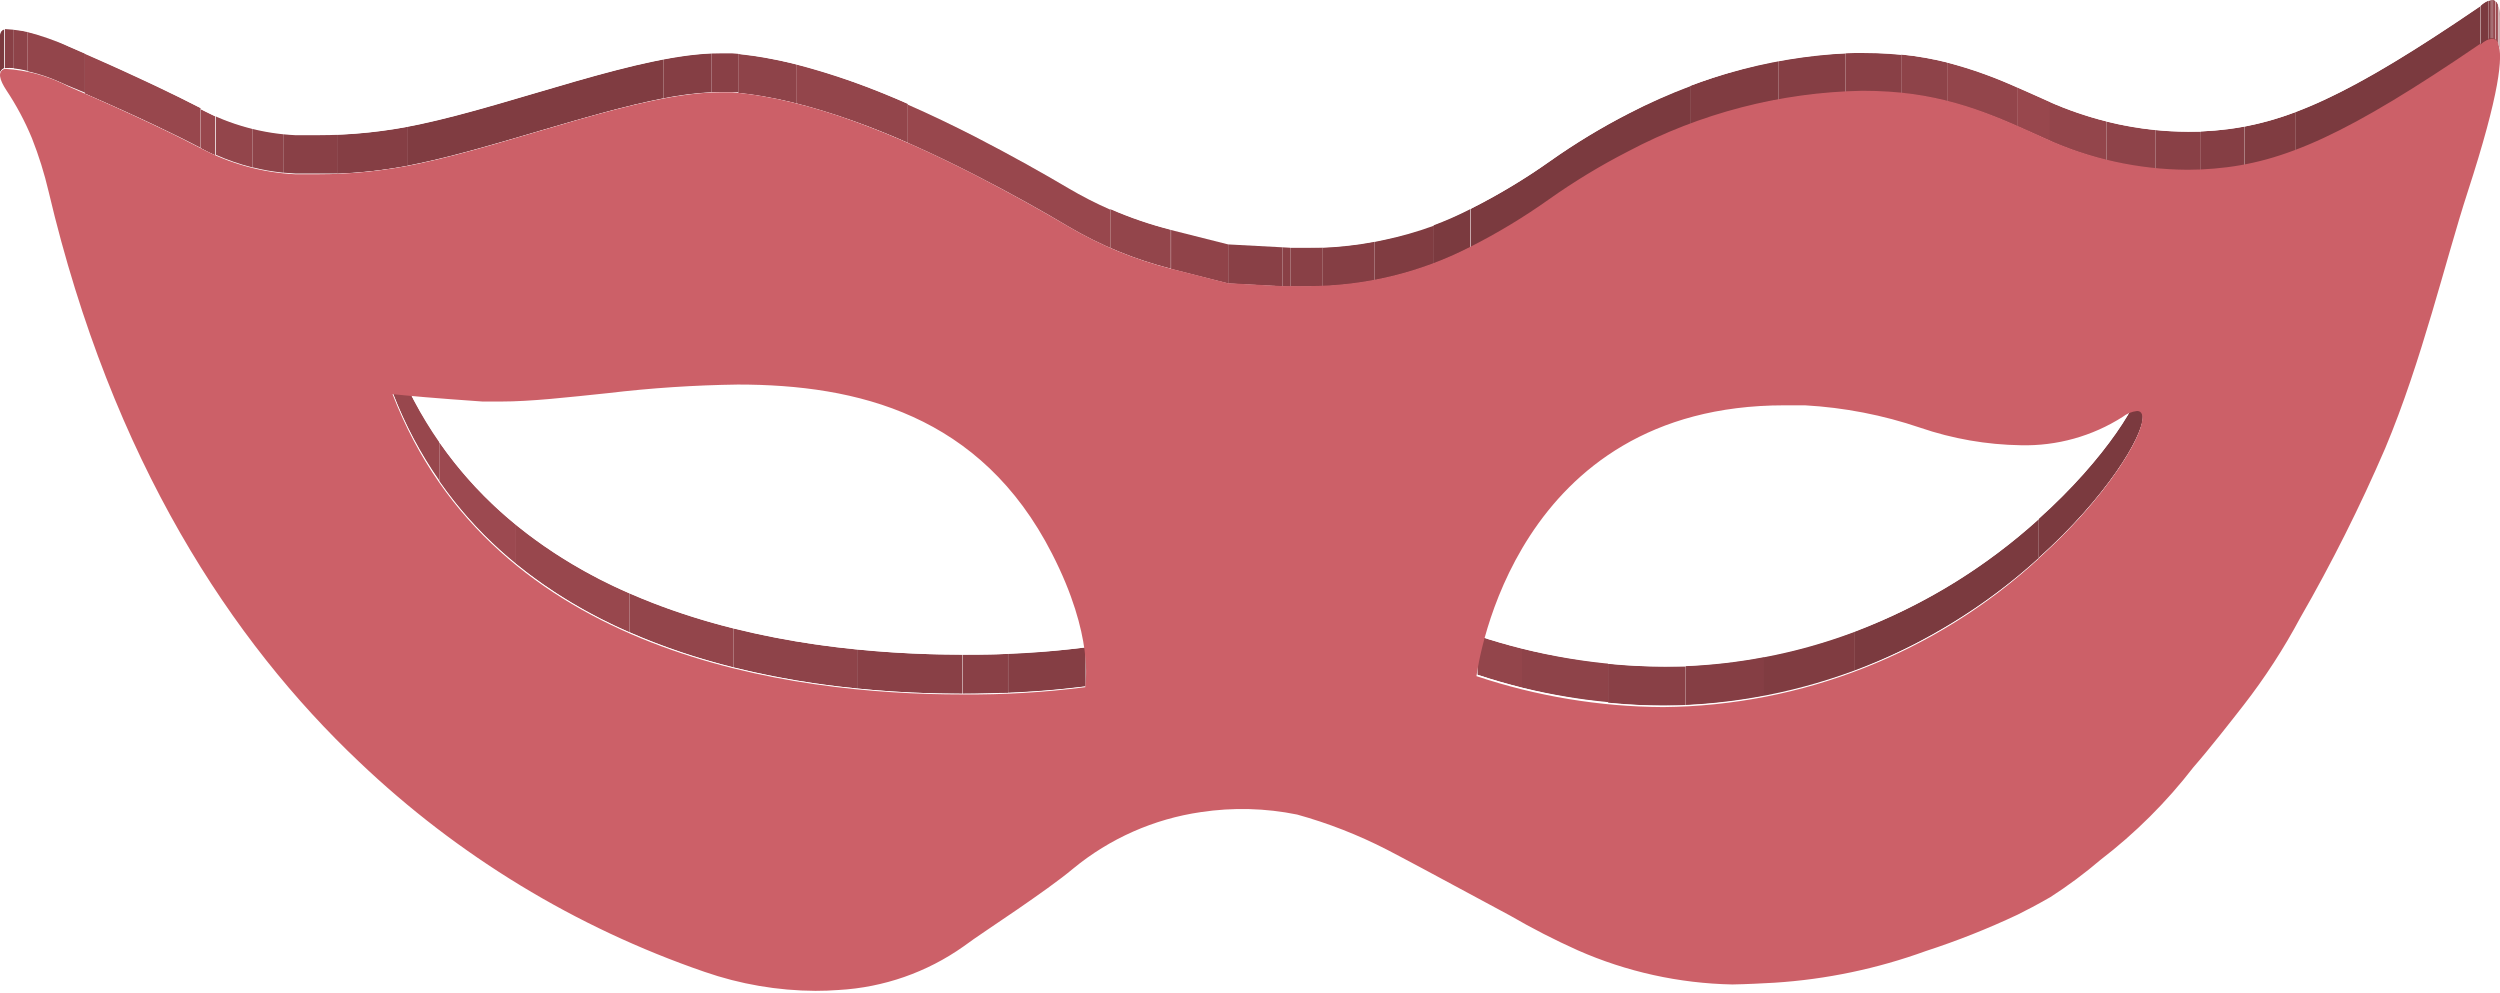
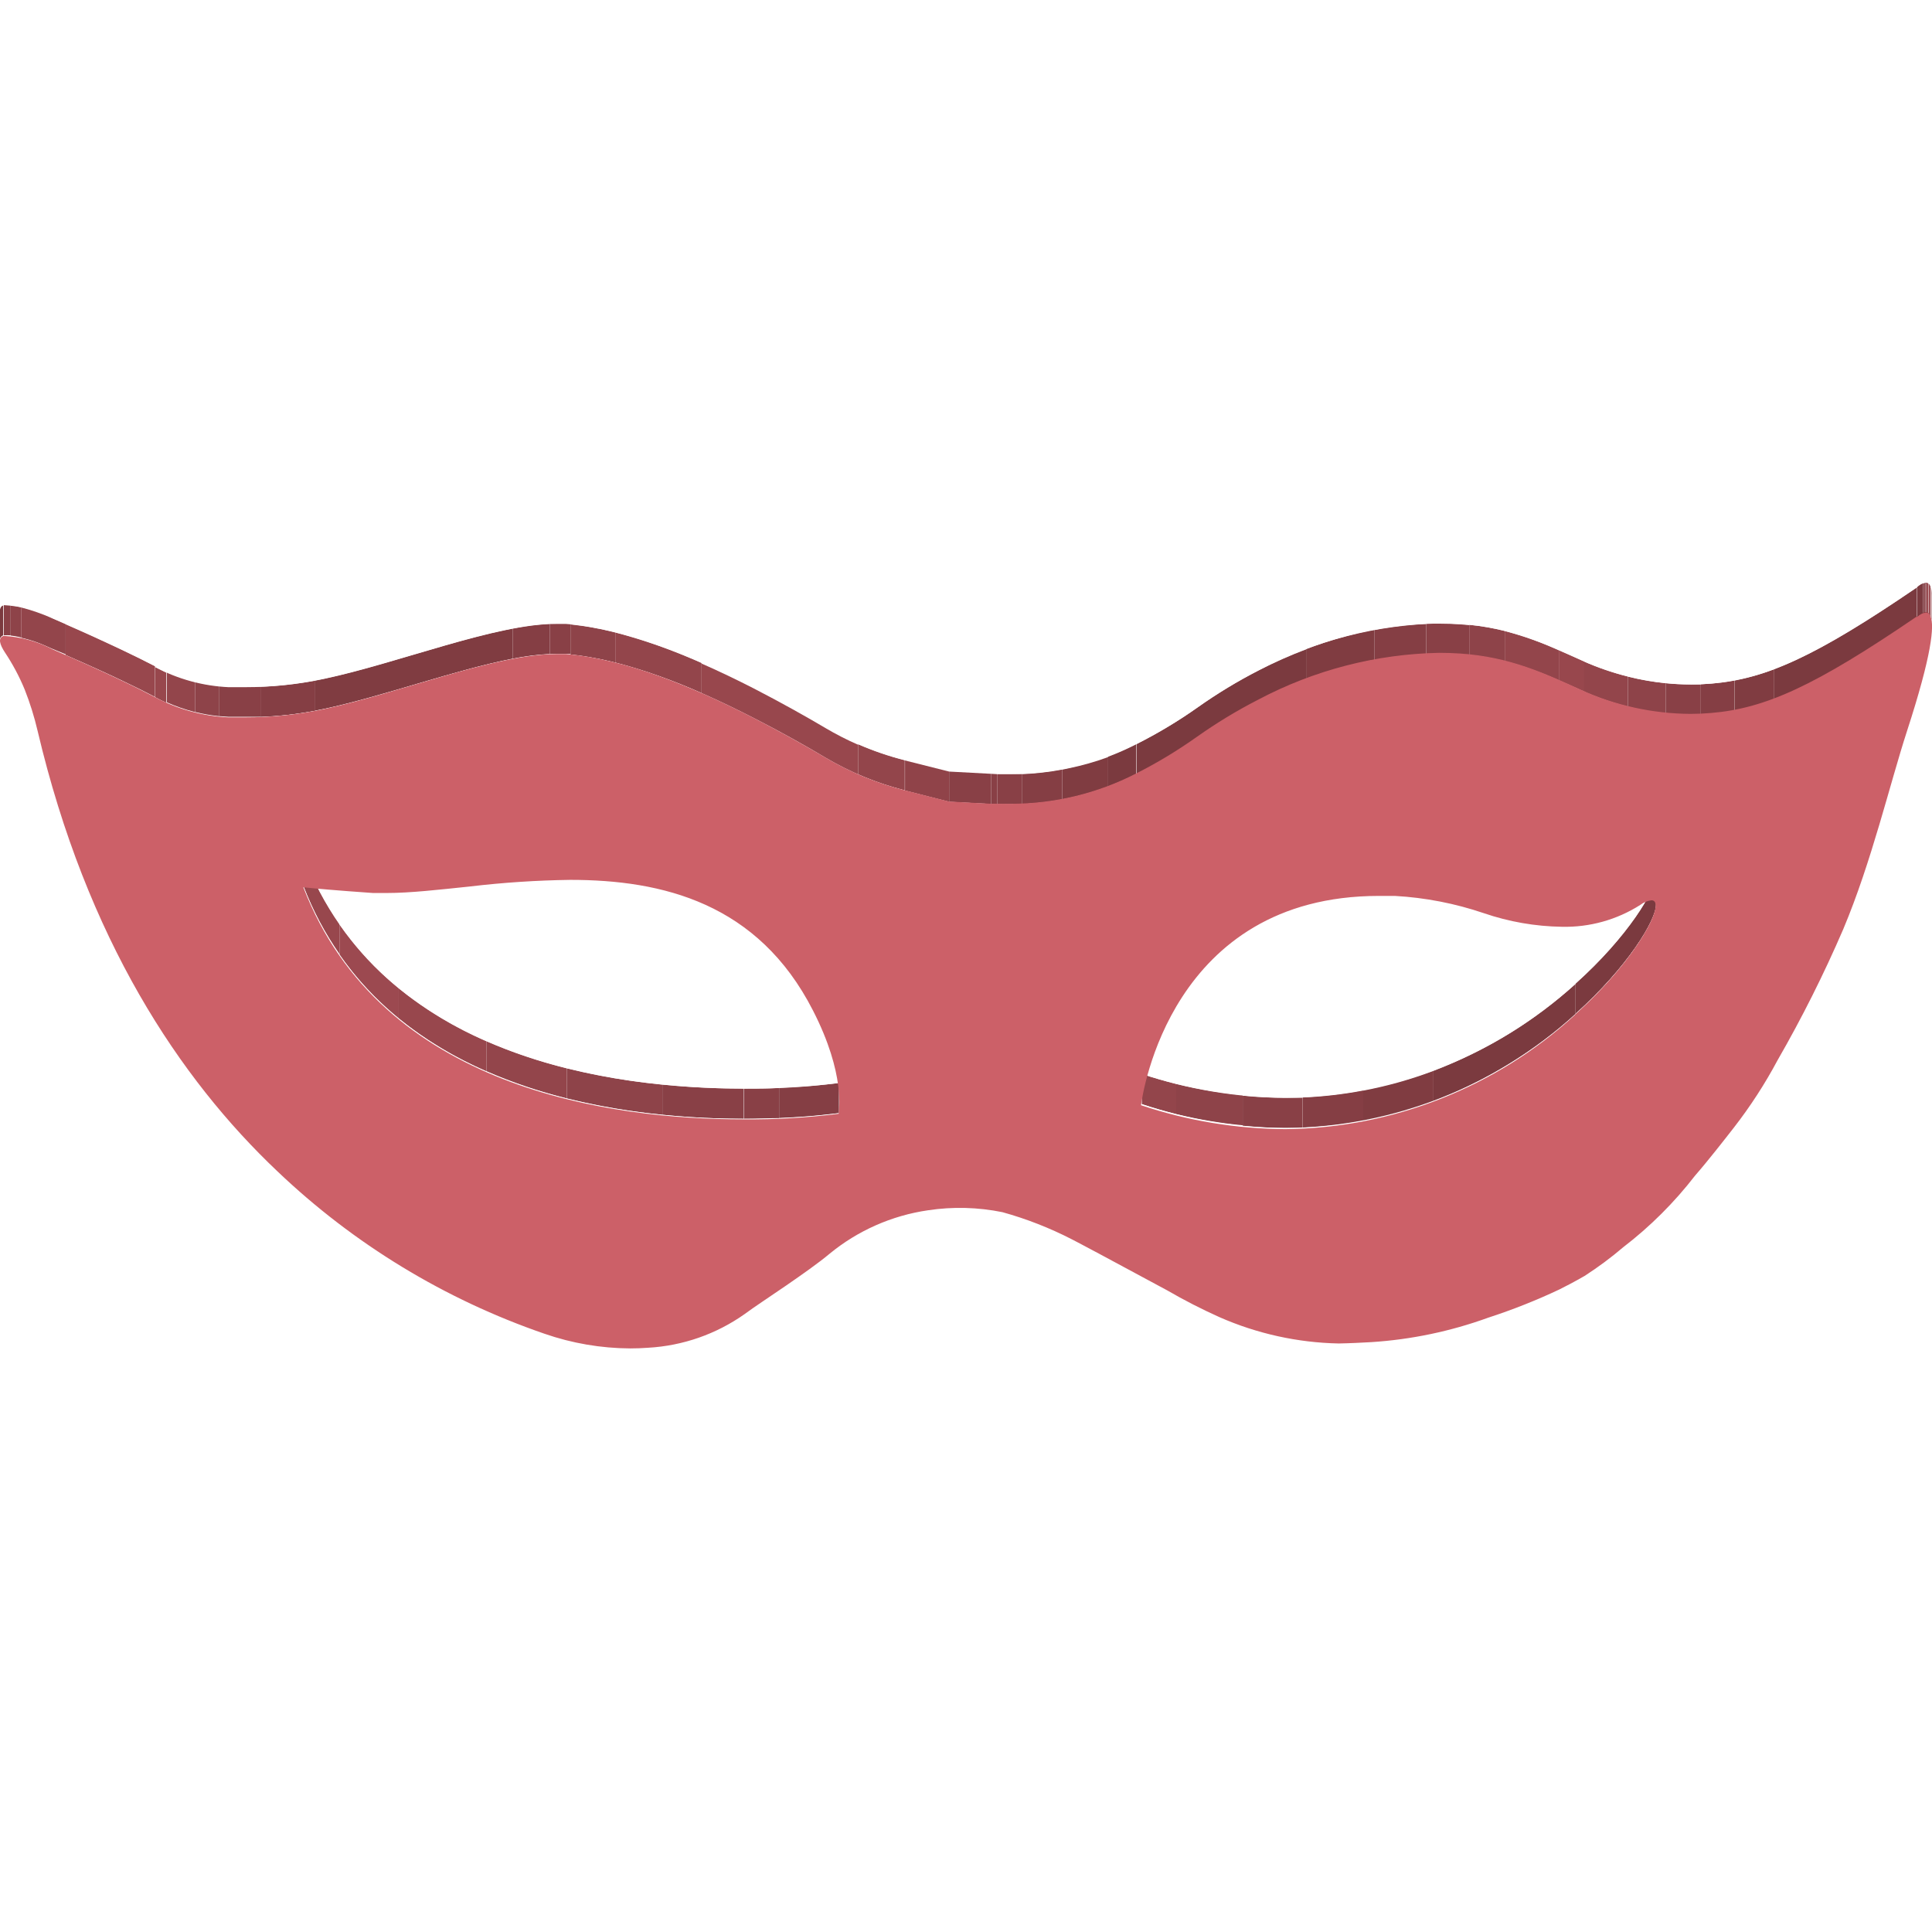
- <svg xmlns="http://www.w3.org/2000/svg" id="Layer_1" data-name="Layer 1" viewBox="0 0 172.15 68.31">
+ <svg xmlns="http://www.w3.org/2000/svg" width="100" height="100" id="Layer_1" data-name="Layer 1" viewBox="0 0 172.15 68.31">
  <defs>
    <clipPath id="clip-path" transform="translate(-63.27 -251.8)">
      <path d="M129.55,299.57v-2.69a62.69,62.69,0,0,0,8.48-.5v2.69A62.7,62.7,0,0,1,129.55,299.57Z" fill="none" />
    </clipPath>
    <clipPath id="clip-path-2" transform="translate(-63.27 -251.8)">
      <path d="M138.11,295.37v2.69a5.58,5.58,0,0,1-.07,1v-2.69A5.58,5.58,0,0,0,138.11,295.37Z" fill="none" />
    </clipPath>
    <clipPath id="clip-path-3" transform="translate(-63.27 -251.8)">
      <path d="M165,298.26v-2.69a41.24,41.24,0,0,0,12.86,2.13,38.74,38.74,0,0,0,25.8-10.17v2.69a38.74,38.74,0,0,1-25.8,10.17A41.24,41.24,0,0,1,165,298.26Z" fill="none" />
    </clipPath>
    <clipPath id="clip-path-4" transform="translate(-63.27 -251.8)">
      <path d="M210.83,277.82v2.69c0,1.36-2.52,5.54-7.18,9.71v-2.69C208.31,283.36,210.83,279.19,210.83,277.82Z" fill="none" />
    </clipPath>
    <clipPath id="clip-path-5" transform="translate(-63.27 -251.8)">
      <path d="M90.33,278.89V276.2c6.92,18,27.48,20.68,39.22,20.68v2.69C117.81,299.57,97.25,296.86,90.33,278.89Z" fill="none" />
    </clipPath>
    <clipPath id="clip-path-6" transform="translate(-63.27 -251.8)">
      <path d="M152.11,271.54v-2.69q0.62,0,1.24,0a24.47,24.47,0,0,0,11.17-2.69v2.69a24.47,24.47,0,0,1-11.17,2.69Q152.73,271.57,152.11,271.54Z" fill="none" />
    </clipPath>
    <clipPath id="clip-path-7" transform="translate(-63.27 -251.8)">
      <path d="M77.08,262v-2.69a15.45,15.45,0,0,0,6.54,1.8c0.46,0,1,0,1.48,0a33.52,33.52,0,0,0,7.05-.74c6.65-1.41,15.28-4.9,20.67-4.9,0.31,0,.61,0,0.89,0,5.3,0.44,11.21,2.88,16.67,5.67,2.52,1.3,4.76,2.56,6.43,3.55a26.82,26.82,0,0,0,7.08,2.92v2.69a26.82,26.82,0,0,1-7.08-2.92c-1.67-1-3.91-2.26-6.43-3.55-5.45-2.79-11.37-5.23-16.67-5.67-0.29,0-.58,0-0.89,0-5.39,0-14,3.49-20.67,4.9a33.52,33.52,0,0,1-7.05.74c-0.52,0-1,0-1.48,0A15.45,15.45,0,0,1,77.08,262Z" fill="none" />
    </clipPath>
    <clipPath id="clip-path-8" transform="translate(-63.27 -251.8)">
      <path d="M63.27,256.92v-2.69a0.42,0.42,0,0,1,.33-0.43v2.69A0.42,0.42,0,0,0,63.27,256.92Z" fill="none" />
    </clipPath>
    <clipPath id="clip-path-9" transform="translate(-63.27 -251.8)">
      <path d="M63.6,256.49v-2.69A10.68,10.68,0,0,1,68,255c4.47,1.93,7.34,3.33,9.08,4.24V262c-1.74-.91-4.61-2.3-9.08-4.24A10.68,10.68,0,0,0,63.6,256.49Z" fill="none" />
    </clipPath>
    <clipPath id="clip-path-10" transform="translate(-63.27 -251.8)">
      <path d="M164.52,268.88v-2.69A42.64,42.64,0,0,0,170,262.9a44.67,44.67,0,0,1,5.43-3.29,35.92,35.92,0,0,1,16.14-4.18q0.91,0,1.84.06c4.5,0.29,7.69,1.83,10.76,3.22a23.88,23.88,0,0,0,9.8,2.16q0.91,0,1.82-.08c4.82-.4,9.24-2.39,18.31-8.58v2.69c-9.06,6.19-13.48,8.18-18.31,8.58q-0.91.08-1.82,0.08a23.88,23.88,0,0,1-9.8-2.16c-3.08-1.39-6.26-2.93-10.76-3.22q-0.93-.06-1.84-0.06a35.92,35.92,0,0,0-16.14,4.18,44.67,44.67,0,0,0-5.43,3.29A42.64,42.64,0,0,1,164.52,268.88Z" fill="none" />
    </clipPath>
    <clipPath id="clip-path-11" transform="translate(-63.27 -251.8)">
      <path d="M235.42,253v2.69a2.4,2.4,0,0,0-.12-0.88v-2.69A2.4,2.4,0,0,1,235.42,253Z" fill="none" />
    </clipPath>
    <clipPath id="clip-path-12" transform="translate(-63.27 -251.8)">
      <path d="M234.07,254.9v-2.69a1.4,1.4,0,0,1,.79-0.42,0.46,0.46,0,0,1,.44.35v2.69a0.46,0.46,0,0,0-.44-0.35A1.4,1.4,0,0,0,234.07,254.9Z" fill="none" />
    </clipPath>
  </defs>
  <g style="isolation:isolate">
    <g style="isolation:isolate">
      <g clip-path="url(#clip-path)">
        <g style="isolation:isolate">
          <path d="M129.55,299.57v-2.69c1.14,0,2.19,0,3.13-.06v2.69c-0.94,0-2,.06-3.13.06" transform="translate(-63.27 -251.8)" fill="#894046" />
          <path d="M132.69,299.5v-2.69c3.23-.13,5.21-0.42,5.35-0.44v2.69c-0.13,0-2.11.31-5.35,0.44" transform="translate(-63.27 -251.8)" fill="#853e44" />
        </g>
      </g>
    </g>
    <g style="isolation:isolate">
      <g clip-path="url(#clip-path-2)">
        <g style="isolation:isolate">
          <path d="M138,299.07v-2.69a5.58,5.58,0,0,0,.07-1v2.69a5.58,5.58,0,0,1-.07,1" transform="translate(-63.27 -251.8)" fill="#7b3a3f" />
        </g>
      </g>
    </g>
    <g style="isolation:isolate">
      <g clip-path="url(#clip-path-3)">
        <g style="isolation:isolate">
          <path d="M165,298.26v-2.69q1.56,0.51,3.08.89v2.69q-1.52-.38-3.08-0.89" transform="translate(-63.27 -251.8)" fill="#93454b" />
          <path d="M168.07,299.15v-2.69a41.44,41.44,0,0,0,5.93,1v2.69a41.44,41.44,0,0,1-5.93-1" transform="translate(-63.27 -251.8)" fill="#8e4349" />
          <path d="M174,300.2v-2.69a38.42,38.42,0,0,0,3.84.19q0.76,0,1.5,0v2.69q-0.74,0-1.5,0a38.42,38.42,0,0,1-3.84-.19" transform="translate(-63.27 -251.8)" fill="#894046" />
          <path d="M179.35,300.36v-2.69a36.77,36.77,0,0,0,5.39-.62v2.69a36.77,36.77,0,0,1-5.39.62" transform="translate(-63.27 -251.8)" fill="#853e44" />
          <path d="M184.73,299.75v-2.69A37.22,37.22,0,0,0,191,295.3V298a37.22,37.22,0,0,1-6.23,1.76" transform="translate(-63.27 -251.8)" fill="#803c41" />
          <path d="M191,298V295.3a40.79,40.79,0,0,0,12.68-7.76v2.69A40.79,40.79,0,0,1,191,298" transform="translate(-63.27 -251.8)" fill="#7b3a3f" />
        </g>
      </g>
    </g>
    <g style="isolation:isolate">
      <g clip-path="url(#clip-path-4)">
        <g style="isolation:isolate">
          <path d="M203.65,290.22v-2.69c4.66-4.18,7.18-8.35,7.18-9.71v2.69c0,1.36-2.52,5.54-7.18,9.71" transform="translate(-63.27 -251.8)" fill="#7b3a3f" />
        </g>
      </g>
    </g>
    <g style="isolation:isolate">
      <g clip-path="url(#clip-path-5)">
        <g style="isolation:isolate">
          <path d="M90.33,278.89V276.2a28.45,28.45,0,0,0,3.19,6v2.69a28.45,28.45,0,0,1-3.19-6" transform="translate(-63.27 -251.8)" fill="#98474d" />
          <path d="M93.52,284.94v-2.69a27.88,27.88,0,0,0,5.28,5.69v2.69a27.88,27.88,0,0,1-5.28-5.69" transform="translate(-63.27 -251.8)" fill="#9c4950" />
          <path d="M98.8,290.63v-2.69a33.64,33.64,0,0,0,7.82,4.72v2.69a33.64,33.64,0,0,1-7.82-4.72" transform="translate(-63.27 -251.8)" fill="#98474d" />
          <path d="M106.62,295.34v-2.69a45.13,45.13,0,0,0,7.16,2.42v2.69a45.13,45.13,0,0,1-7.16-2.42" transform="translate(-63.27 -251.8)" fill="#93454b" />
          <path d="M113.78,297.76v-2.69a59.71,59.71,0,0,0,8.51,1.45v2.69a59.71,59.71,0,0,1-8.51-1.45" transform="translate(-63.27 -251.8)" fill="#8e4349" />
          <path d="M122.29,299.21v-2.69c2.63,0.26,5.1.36,7.27,0.36v2.69c-2.17,0-4.64-.09-7.27-0.36" transform="translate(-63.27 -251.8)" fill="#894046" />
        </g>
      </g>
    </g>
    <polygon points="88.31 19.72 88.31 17.03 88.84 17.06 88.84 19.75 88.31 19.72" fill="#894046" />
    <polygon points="84.57 19.52 84.57 16.83 88.31 17.03 88.31 19.72 84.57 19.52" fill="#894046" />
    <polygon points="80.64 18.52 80.64 15.84 84.57 16.83 84.57 19.52 80.64 18.52" fill="#904349" />
    <g style="isolation:isolate">
      <g clip-path="url(#clip-path-6)">
        <g style="isolation:isolate">
          <path d="M152.11,271.54v-2.69q0.62,0,1.24,0l1,0v2.69l-1,0q-0.62,0-1.24,0" transform="translate(-63.27 -251.8)" fill="#894046" />
          <path d="M154.34,271.55v-2.69a24.47,24.47,0,0,0,3.58-.41v2.69a24.47,24.47,0,0,1-3.58.41" transform="translate(-63.27 -251.8)" fill="#853e44" />
          <path d="M157.92,271.15v-2.69l0.57-.12a24.49,24.49,0,0,0,3.52-1V270a24.49,24.49,0,0,1-3.52,1l-0.57.12" transform="translate(-63.27 -251.8)" fill="#803c41" />
          <path d="M162,270v-2.69a24.22,24.22,0,0,0,2.51-1.11v2.69A24.22,24.22,0,0,1,162,270" transform="translate(-63.27 -251.8)" fill="#7b3a3f" />
        </g>
      </g>
    </g>
    <g style="isolation:isolate">
      <g clip-path="url(#clip-path-7)">
        <g style="isolation:isolate">
          <path d="M77.08,262v-2.69q0.52,0.27,1,.5v2.69q-0.53-.23-1-0.5" transform="translate(-63.27 -251.8)" fill="#98474d" />
          <path d="M78.13,262.46v-2.69a15.91,15.91,0,0,0,2.52.87v2.69a15.91,15.91,0,0,1-2.52-.87" transform="translate(-63.27 -251.8)" fill="#93454b" />
          <path d="M80.65,263.32v-2.69a14.75,14.75,0,0,0,2.11.37v2.69a14.75,14.75,0,0,1-2.11-.37" transform="translate(-63.27 -251.8)" fill="#8e4349" />
          <path d="M82.77,263.69V261l0.86,0.06c0.46,0,1,0,1.48,0l1.37,0v2.69l-1.37,0c-0.52,0-1,0-1.48,0l-0.86-.06" transform="translate(-63.27 -251.8)" fill="#894046" />
          <path d="M86.48,263.76v-2.69a33.45,33.45,0,0,0,4.88-.55v2.69a33.45,33.45,0,0,1-4.88.55" transform="translate(-63.27 -251.8)" fill="#853e44" />
          <path d="M91.36,263.2v-2.69l0.8-.16c5.22-1.11,11.65-3.49,16.79-4.47v2.69c-5.14,1-11.57,3.36-16.79,4.47l-0.8.16" transform="translate(-63.27 -251.8)" fill="#803c41" />
          <path d="M108.95,258.57v-2.69a23.18,23.18,0,0,1,3.32-.42v2.69a23.18,23.18,0,0,0-3.32.42" transform="translate(-63.27 -251.8)" fill="#853e44" />
          <path d="M112.27,258.15v-2.69h0.57c0.31,0,.61,0,0.89,0l0.39,0v2.69l-0.39,0c-0.29,0-.58,0-0.89,0h-0.57" transform="translate(-63.27 -251.8)" fill="#894046" />
          <path d="M114.11,258.21v-2.69a28,28,0,0,1,4,.72v2.69a28,28,0,0,0-4-.72" transform="translate(-63.27 -251.8)" fill="#8e4349" />
          <path d="M118.1,258.93v-2.69a49.2,49.2,0,0,1,7.68,2.71v2.69a49.2,49.2,0,0,0-7.68-2.71" transform="translate(-63.27 -251.8)" fill="#93454b" />
          <path d="M125.77,261.64V259c1.56,0.68,3.11,1.43,4.62,2.2,2.52,1.3,4.76,2.56,6.43,3.55a27,27,0,0,0,2.91,1.49v2.69a27,27,0,0,1-2.91-1.49c-1.67-1-3.91-2.26-6.43-3.55-1.51-.77-3.06-1.52-4.62-2.2" transform="translate(-63.27 -251.8)" fill="#98474d" />
          <path d="M139.73,268.89V266.2a26.66,26.66,0,0,0,4.18,1.43v2.69a26.66,26.66,0,0,1-4.18-1.43" transform="translate(-63.27 -251.8)" fill="#93454b" />
        </g>
      </g>
    </g>
    <g style="isolation:isolate">
      <g clip-path="url(#clip-path-8)">
        <g style="isolation:isolate">
          <path d="M63.27,256.92v-2.69a0.41,0.41,0,0,1,.29-0.41v2.69a0.41,0.41,0,0,0-.29.41" transform="translate(-63.27 -251.8)" fill="#7b3a3f" />
          <path d="M63.56,256.51v-2.69h0v2.69h0" transform="translate(-63.27 -251.8)" fill="#803c41" />
        </g>
      </g>
    </g>
    <g style="isolation:isolate">
      <g clip-path="url(#clip-path-9)">
        <g style="isolation:isolate">
          <polyline points="0.33 4.7 0.33 2.01 0.34 2.01 0.34 4.7 0.33 4.7" fill="#853e44" />
          <path d="M63.61,256.49v-2.69a4.35,4.35,0,0,1,.61,0v2.69a4.35,4.35,0,0,0-.61,0" transform="translate(-63.27 -251.8)" fill="#894046" />
          <path d="M64.22,256.51v-2.69a6.54,6.54,0,0,1,.93.17v2.69a6.54,6.54,0,0,0-.93-0.17" transform="translate(-63.27 -251.8)" fill="#8e4349" />
          <path d="M65.15,256.68V254A19.39,19.39,0,0,1,68,255l1.12,0.49v2.69L68,257.72a19.39,19.39,0,0,0-2.85-1" transform="translate(-63.27 -251.8)" fill="#93454b" />
          <path d="M69.12,258.2v-2.69c3.84,1.68,6.38,2.92,8,3.75V262c-1.59-.83-4.12-2.07-8-3.75" transform="translate(-63.27 -251.8)" fill="#98474d" />
        </g>
      </g>
    </g>
    <g style="isolation:isolate">
      <g clip-path="url(#clip-path-10)">
        <g style="isolation:isolate">
          <path d="M164.52,268.88v-2.69A42.64,42.64,0,0,0,170,262.9a44.67,44.67,0,0,1,5.43-3.29,42.26,42.26,0,0,1,4.27-1.89v2.69a42.26,42.26,0,0,0-4.27,1.89,44.67,44.67,0,0,0-5.43,3.29,42.64,42.64,0,0,1-5.45,3.29" transform="translate(-63.27 -251.8)" fill="#7b3a3f" />
          <path d="M179.67,260.4v-2.69a36.45,36.45,0,0,1,6.08-1.73v2.69a36.45,36.45,0,0,0-6.08,1.73" transform="translate(-63.27 -251.8)" fill="#803c41" />
          <path d="M185.75,258.67V256a31.48,31.48,0,0,1,4.6-.53v2.69a31.48,31.48,0,0,0-4.6.53" transform="translate(-63.27 -251.8)" fill="#853e44" />
          <path d="M190.35,258.14v-2.69l1.19,0q0.91,0,1.84.06l0.82,0.07v2.69l-0.82-.07q-0.93-.06-1.84-0.06l-1.19,0" transform="translate(-63.27 -251.8)" fill="#894046" />
          <path d="M194.19,258.24v-2.69a21.94,21.94,0,0,1,3.16.55v2.69a21.94,21.94,0,0,0-3.16-.55" transform="translate(-63.27 -251.8)" fill="#8e4349" />
          <path d="M197.35,258.8v-2.69a30.06,30.06,0,0,1,4.83,1.72v2.69a30.06,30.06,0,0,0-4.83-1.72" transform="translate(-63.27 -251.8)" fill="#93454b" />
          <path d="M202.17,260.51v-2.69l2,0.88,0.27,0.12v2.69l-0.27-.12-2-.88" transform="translate(-63.27 -251.8)" fill="#98474d" />
          <path d="M204.4,261.51v-2.69a24.8,24.8,0,0,0,3.92,1.34v2.69a24.8,24.8,0,0,1-3.92-1.34" transform="translate(-63.27 -251.8)" fill="#93454b" />
          <path d="M208.32,262.86v-2.69a23.54,23.54,0,0,0,3.37.59v2.69a23.54,23.54,0,0,1-3.37-.59" transform="translate(-63.27 -251.8)" fill="#8e4349" />
          <path d="M211.69,263.45v-2.69a22.54,22.54,0,0,0,2.25.11l0.88,0v2.69l-0.88,0a22.54,22.54,0,0,1-2.25-.11" transform="translate(-63.27 -251.8)" fill="#894046" />
          <path d="M214.82,263.54v-2.69l0.94-.06a20,20,0,0,0,2.06-.28v2.69a20,20,0,0,1-2.06.28l-0.94.06" transform="translate(-63.27 -251.8)" fill="#853e44" />
          <path d="M217.83,263.2v-2.69a20.89,20.89,0,0,0,3.53-1v2.69a20.89,20.89,0,0,1-3.53,1" transform="translate(-63.27 -251.8)" fill="#803c41" />
          <path d="M221.36,262.19v-2.69c3.25-1.23,7.09-3.45,12.71-7.29v2.69c-5.62,3.84-9.46,6.06-12.71,7.29" transform="translate(-63.27 -251.8)" fill="#7b3a3f" />
        </g>
      </g>
    </g>
    <g style="isolation:isolate">
      <g clip-path="url(#clip-path-11)">
        <g style="isolation:isolate">
          <path d="M235.3,254.83v-2.69l0,0.06v2.69l0-.06" transform="translate(-63.27 -251.8)" fill="#98474d" />
          <path d="M235.32,254.89V252.2a1.63,1.63,0,0,1,.06.27v2.69a1.63,1.63,0,0,0-.06-0.27" transform="translate(-63.27 -251.8)" fill="#93454b" />
          <path d="M235.38,255.15v-2.69a3.25,3.25,0,0,1,0,.47v2.69a3.25,3.25,0,0,0,0-.47" transform="translate(-63.27 -251.8)" fill="#8e4349" />
          <path d="M235.42,255.62v-2.69s0,0.06,0,.09v2.69s0-.06,0-0.09" transform="translate(-63.27 -251.8)" fill="#894046" />
        </g>
      </g>
    </g>
    <path d="M235.3,254.83c0.33,0.82.12,3.35-2.11,10.2-1.53,4.71-3.15,11.64-5.68,17.65a113.45,113.45,0,0,1-5.85,11.67,42.14,42.14,0,0,1-3.89,6c-0.82,1.05-2.29,2.94-3.46,4.28a35,35,0,0,1-6.4,6.38,31.87,31.87,0,0,1-3.46,2.57c-1,.57-1.54.85-2.24,1.2a53.89,53.89,0,0,1-6.33,2.51,37.57,37.57,0,0,1-10.42,2.18c-0.91.05-1.85,0.1-2.9,0.12a27.76,27.76,0,0,1-10.64-2.35,50.43,50.43,0,0,1-4.66-2.39l-6.06-3.26-1.58-.84-0.84-.44a32.57,32.57,0,0,0-6.19-2.42,19,19,0,0,0-6.62-.17,17.87,17.87,0,0,0-8.8,3.89c-0.94.79-2.42,1.83-3.87,2.83s-2.88,1.93-3.68,2.53a16.49,16.49,0,0,1-8.59,3q-0.8.06-1.61,0.06a23.66,23.66,0,0,1-7.64-1.31A65.23,65.23,0,0,1,88,304.26C79.27,296,71,283.57,66.62,265a26.4,26.4,0,0,0-1.15-3.68A19.2,19.2,0,0,0,63.7,258c-0.44-.67-0.65-1.29-0.1-1.46a10.68,10.68,0,0,1,4.4,1.22c4.47,1.93,7.34,3.33,9.08,4.24a15.45,15.45,0,0,0,6.54,1.8c0.46,0,1,0,1.48,0a33.52,33.52,0,0,0,7.05-.74c6.65-1.41,15.28-4.9,20.67-4.9,0.31,0,.61,0,0.89,0,5.3,0.44,11.21,2.88,16.67,5.67,2.52,1.3,4.76,2.56,6.43,3.55a26.82,26.82,0,0,0,7.08,2.92l3.93,1,3.74,0.2,0.52,0q0.62,0,1.24,0a24.47,24.47,0,0,0,11.17-2.69,42.64,42.64,0,0,0,5.45-3.29,44.67,44.67,0,0,1,5.43-3.29,35.92,35.92,0,0,1,16.14-4.18q0.91,0,1.84.06c4.5,0.29,7.69,1.83,10.76,3.22a23.88,23.88,0,0,0,9.8,2.16q0.91,0,1.82-.08c4.82-.4,9.24-2.39,18.31-8.58a1.4,1.4,0,0,1,.79-0.42A0.46,0.46,0,0,1,235.3,254.83ZM138,299.07c0-.17.64-3.44-2.29-9.15-4.89-9.58-13.42-11.64-21.63-11.64a85.81,85.81,0,0,0-8.94.59c-2.79.29-5.31,0.58-7.38,0.58-0.44,0-.87,0-1.26,0-3.3-.23-5.18-0.4-6.2-0.51,6.92,18,27.48,20.68,39.22,20.68a62.69,62.69,0,0,0,8.48-.5m65.62-8.84c5.67-5.09,8.18-10.18,6.81-10.18a2,2,0,0,0-1,.41,12.47,12.47,0,0,1-7,1.95,22.5,22.5,0,0,1-6.94-1.21,29.84,29.84,0,0,0-7.93-1.54q-0.73,0-1.42,0c-18.56,0-21.07,17.71-21.2,18.65a41.24,41.24,0,0,0,12.86,2.13,38.74,38.74,0,0,0,25.8-10.17" transform="translate(-63.27 -251.8)" fill="#cc6068" />
    <g style="isolation:isolate">
      <g clip-path="url(#clip-path-12)">
        <g style="isolation:isolate">
          <path d="M234.07,254.9v-2.69a1.77,1.77,0,0,1,.54-0.37v2.69a1.77,1.77,0,0,0-.54.37" transform="translate(-63.27 -251.8)" fill="#7b3a3f" />
          <path d="M234.62,254.53v-2.69l0.14,0v2.69l-0.14,0" transform="translate(-63.27 -251.8)" fill="#803c41" />
          <path d="M234.75,254.5v-2.69h0.09v2.69h-0.09" transform="translate(-63.27 -251.8)" fill="#853e44" />
          <path d="M234.84,254.48V251.8h0.07v2.69h-0.07" transform="translate(-63.27 -251.8)" fill="#894046" />
          <path d="M234.91,254.49V251.8H235v2.69h-0.06" transform="translate(-63.27 -251.8)" fill="#8e4349" />
          <path d="M235,254.5v-2.69l0.06,0v2.69l-0.06,0" transform="translate(-63.27 -251.8)" fill="#93454b" />
          <path d="M235,254.52v-2.69l0.09,0.06v2.69l-0.09-.06" transform="translate(-63.27 -251.8)" fill="#98474d" />
          <path d="M235.12,254.57v-2.69a0.5,0.5,0,0,1,.1.11v2.69a0.5,0.5,0,0,0-.1-0.11" transform="translate(-63.27 -251.8)" fill="#9c4950" />
          <path d="M235.22,254.68V252a0.79,0.79,0,0,1,.08.15v2.69a0.79,0.79,0,0,0-.08-0.15" transform="translate(-63.27 -251.8)" fill="#98474d" />
        </g>
      </g>
    </g>
  </g>
</svg>
